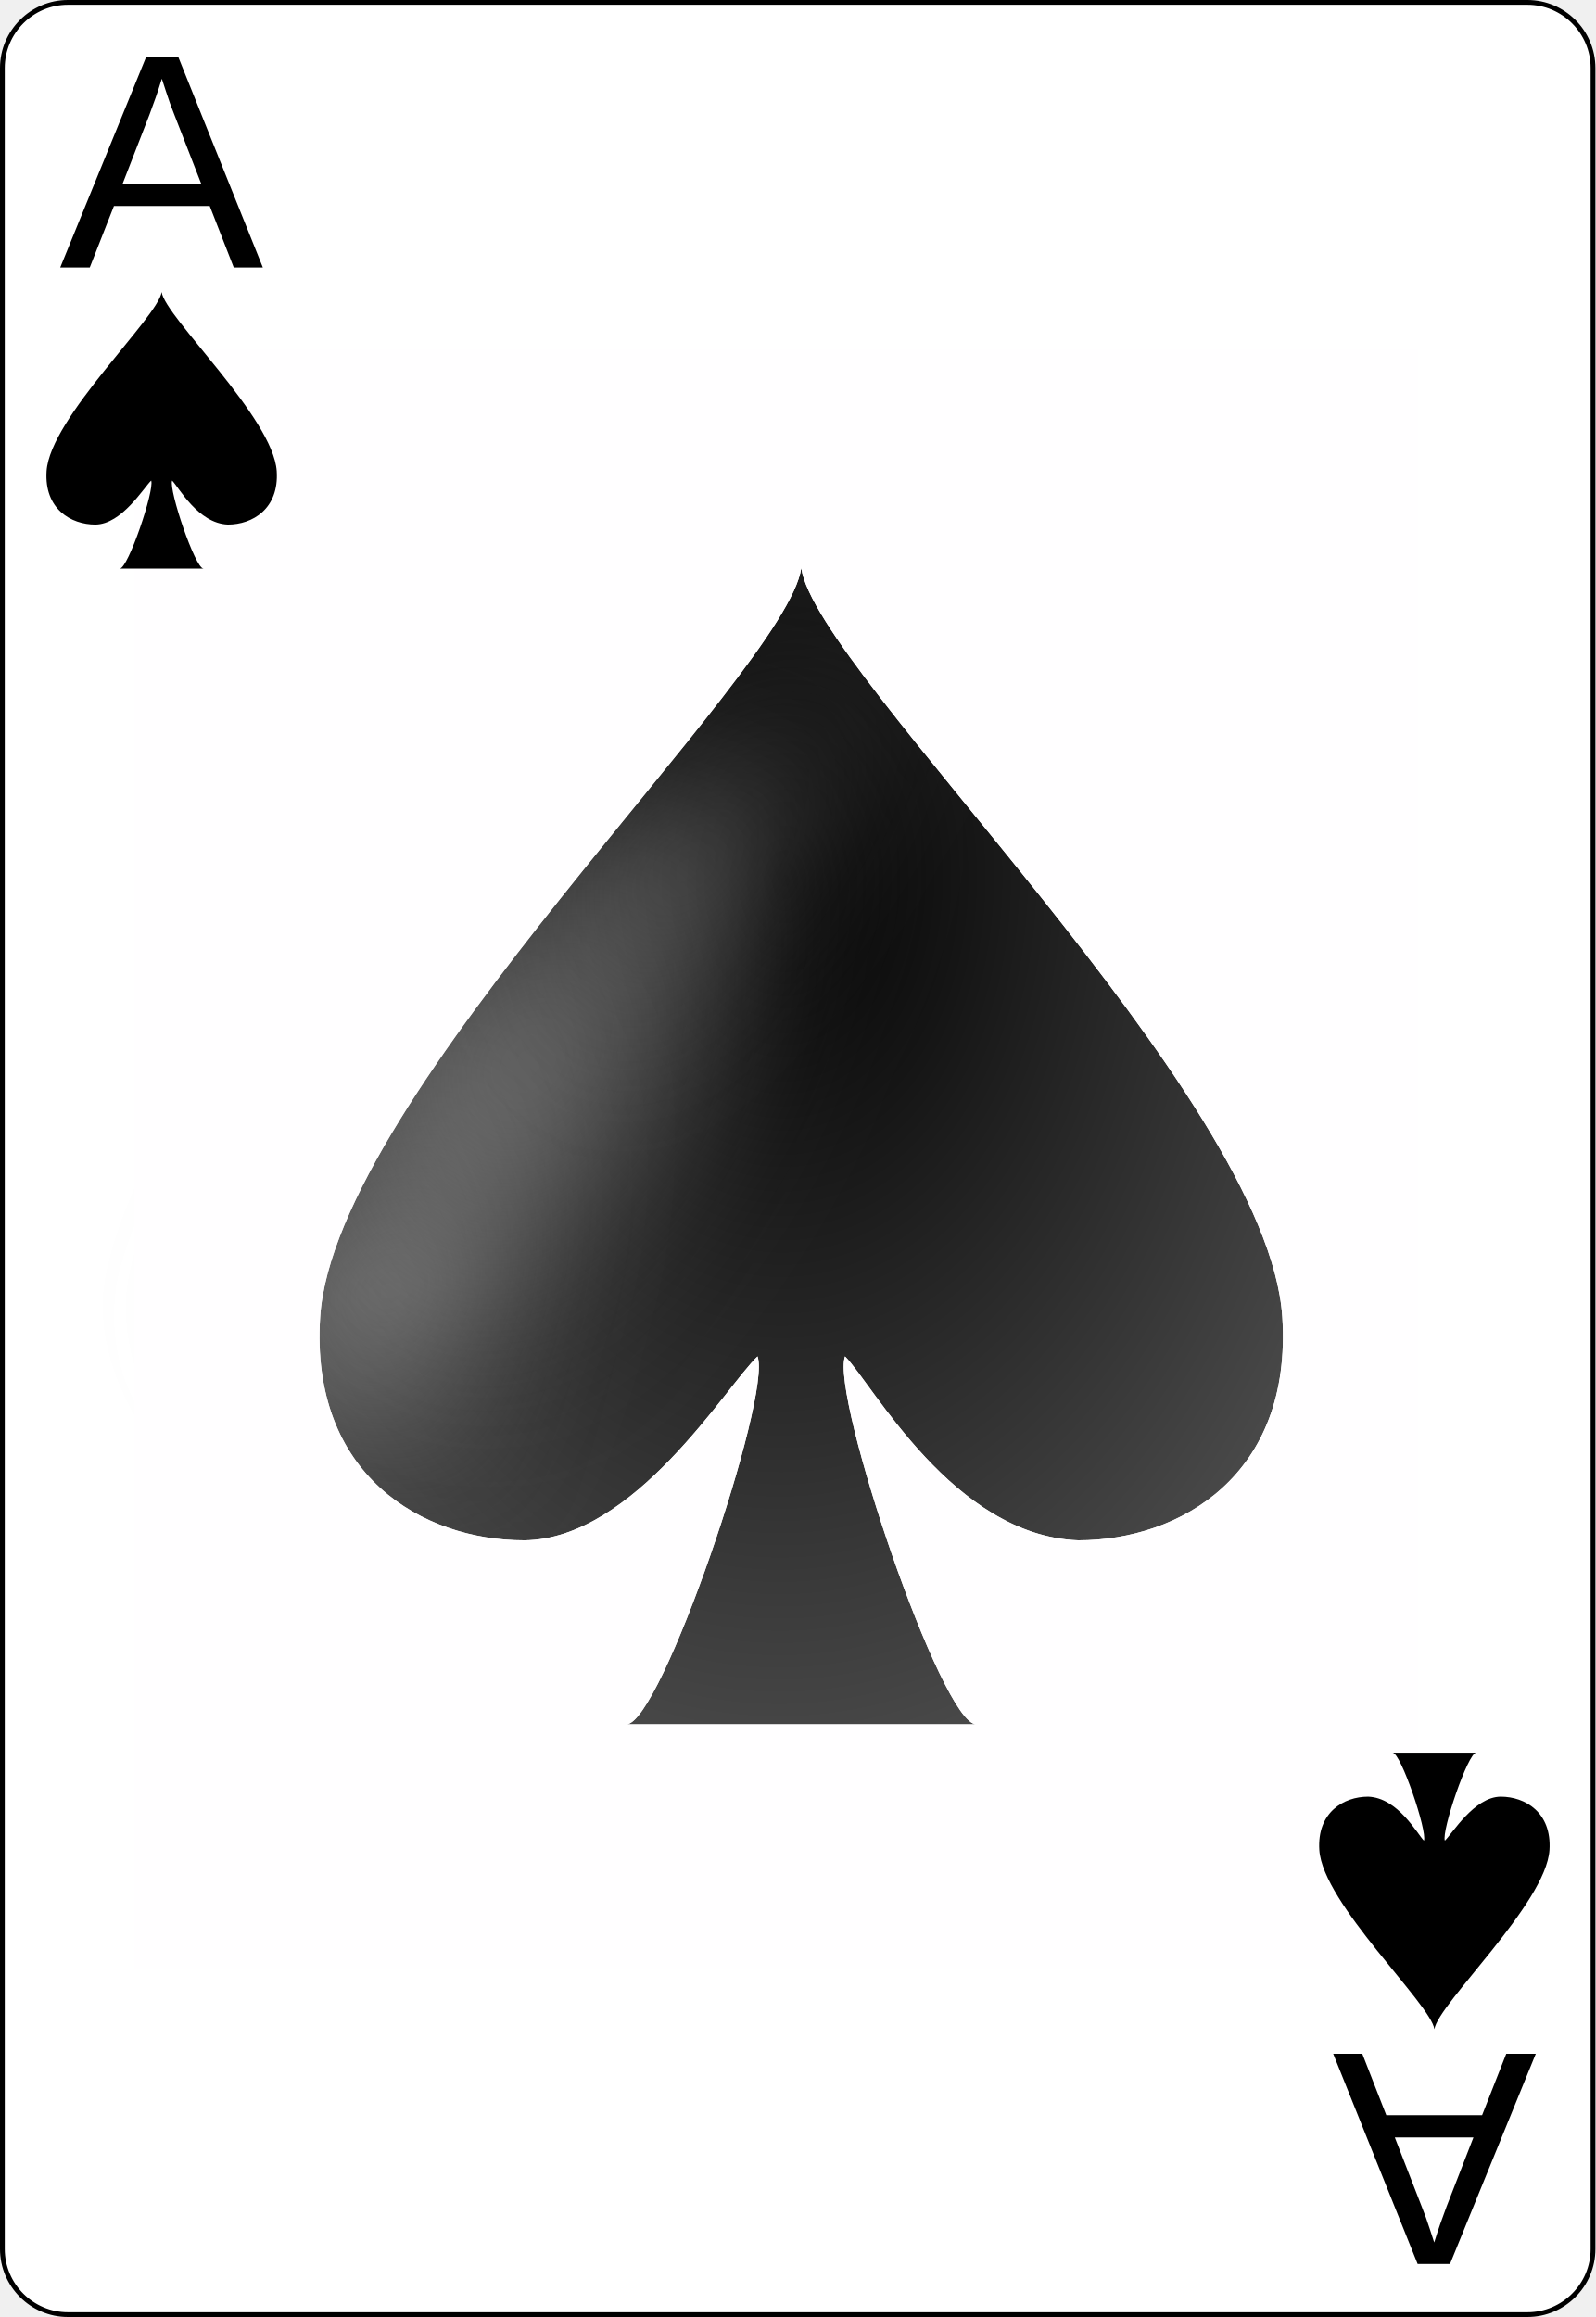
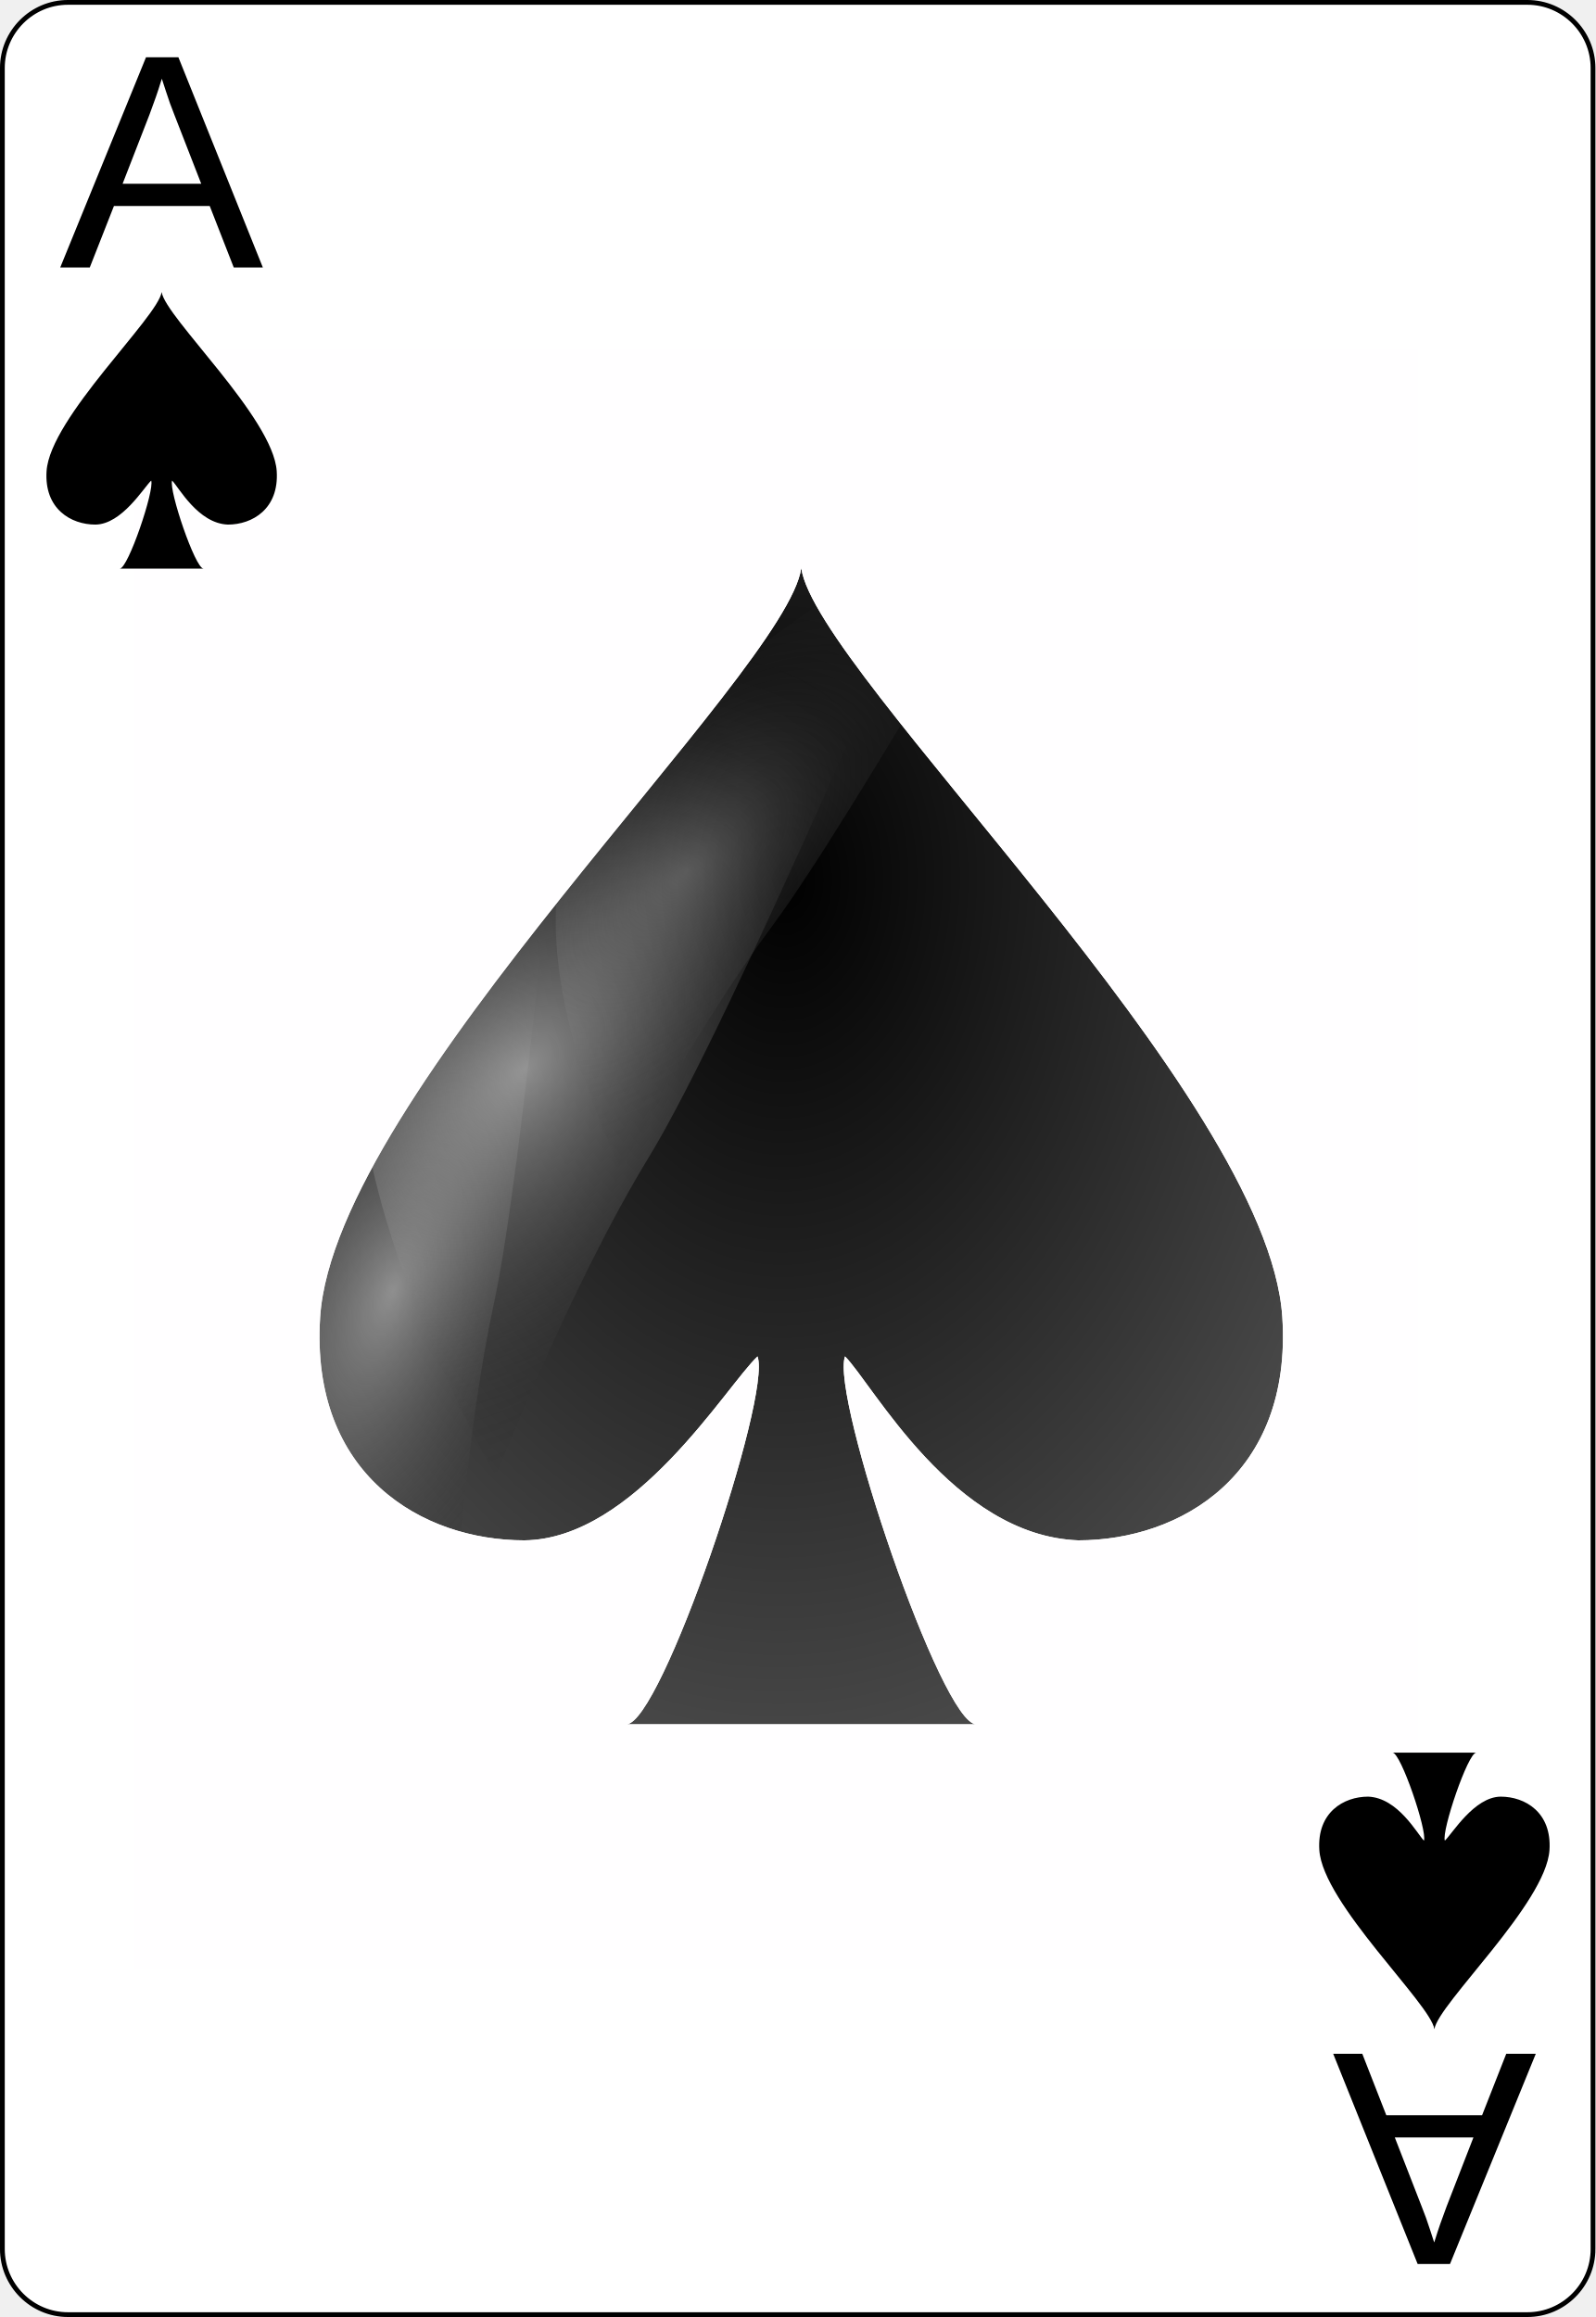
- <svg xmlns="http://www.w3.org/2000/svg" xmlns:xlink="http://www.w3.org/1999/xlink" width="100%" height="100%" viewBox="0 0 167.087 242.667" xml:space="preserve" id="svg2" version="1.1">
-   <defs id="defs41">
-     <linearGradient id="linearGradient3773">
-       <stop style="stop-color:#000000;stop-opacity:1;" offset="0" id="stop3775" />
-       <stop style="stop-color:#000000;stop-opacity:0.649;" offset="1" id="stop3777" />
+ <svg xmlns="http://www.w3.org/2000/svg" xmlns:xlink="http://www.w3.org/1999/xlink" viewBox="0 0 167.087 242.667" xml:space="preserve">
+   <defs>
+     <radialGradient xlink:href="#a" id="e" cx="-.158" cy="-8.835" fx="-.158" fy="-8.835" r="8" gradientTransform="matrix(-1.58427 -.0235 .03072 -2.47757 -.249 -26.714)" gradientUnits="userSpaceOnUse" />
+     <radialGradient r="8" fy="-8.835" fx="-.158" cy="-8.835" cx="-.158" gradientTransform="matrix(-1.58427 -.0235 .03072 -2.47757 -.249 -26.714)" gradientUnits="userSpaceOnUse" id="f" xlink:href="#a" />
+     <radialGradient xlink:href="#b" id="g" gradientUnits="userSpaceOnUse" gradientTransform="matrix(1.25656 -.7774 .33664 .53613 -221.202 359.243)" cx="168.025" cy="509.476" fx="168.025" fy="509.476" r="81.903" />
+     <radialGradient xlink:href="#c" id="h" gradientUnits="userSpaceOnUse" gradientTransform="matrix(1.25656 -.7774 .33664 .53613 -221.202 359.243)" cx="168.025" cy="509.476" fx="168.025" fy="509.476" r="81.903" />
+     <radialGradient xlink:href="#d" id="i" gradientUnits="userSpaceOnUse" gradientTransform="matrix(1.25656 -.7774 .33664 .53613 -221.202 359.243)" cx="168.025" cy="509.476" fx="168.025" fy="509.476" r="81.903" />
+     <linearGradient id="a">
+       <stop style="stop-color:#000;stop-opacity:1" offset="0" />
+       <stop style="stop-color:#000;stop-opacity:.649" offset="1" />
    </linearGradient>
-     <linearGradient id="linearGradient3784-4">
-       <stop style="stop-color:#ffffff;stop-opacity:0.435;" offset="0" id="stop3786-8" />
-       <stop style="stop-color:#000000;stop-opacity:0;" offset="1" id="stop3788-6" />
+     <linearGradient id="b">
+       <stop style="stop-color:#fff;stop-opacity:.435" offset="0" />
+       <stop style="stop-color:#000;stop-opacity:0" offset="1" />
    </linearGradient>
-     <filter color-interpolation-filters="sRGB" id="filter3803" x="-0.331" width="1.661" y="-0.164" height="1.329">
-       <feGaussianBlur stdDeviation="14.131" id="feGaussianBlur3805" />
-     </filter>
-     <linearGradient id="linearGradient3784-4-5">
-       <stop style="stop-color:#ffffff;stop-opacity:0.489;" offset="0" id="stop3786-8-0" />
-       <stop style="stop-color:#000000;stop-opacity:0;" offset="1" id="stop3788-6-3" />
+     <linearGradient id="c">
+       <stop style="stop-color:#fff;stop-opacity:.489" offset="0" />
+       <stop style="stop-color:#000;stop-opacity:0" offset="1" />
    </linearGradient>
-     <filter color-interpolation-filters="sRGB" id="filter3803-1" x="-0.331" width="1.661" y="-0.164" height="1.329">
-       <feGaussianBlur stdDeviation="14.131" id="feGaussianBlur3805-8" />
-     </filter>
-     <linearGradient id="linearGradient3784-4-1">
-       <stop style="stop-color:#ffffff;stop-opacity:0.237;" offset="0" id="stop3786-8-03" />
-       <stop style="stop-color:#000000;stop-opacity:0;" offset="1" id="stop3788-6-6" />
+     <linearGradient id="d">
+       <stop style="stop-color:#fff;stop-opacity:.237" offset="0" />
+       <stop style="stop-color:#000;stop-opacity:0" offset="1" />
    </linearGradient>
-     <filter color-interpolation-filters="sRGB" id="filter3803-73" x="-0.331" width="1.661" y="-0.164" height="1.329">
-       <feGaussianBlur stdDeviation="14.131" id="feGaussianBlur3805-2" />
-     </filter>
-     <radialGradient xlink:href="#linearGradient3773" id="radialGradient3781" cx="-0.158" cy="-8.835" fx="-0.158" fy="-8.835" r="8" gradientTransform="matrix(-1.584269,-0.02349808,0.03071979,-2.477574,-0.2485638,-26.71351)" gradientUnits="userSpaceOnUse" />
-     <radialGradient r="8" fy="-8.835" fx="-0.158" cy="-8.835" cx="-0.158" gradientTransform="matrix(-1.584269,-0.02349808,0.03071979,-2.477574,-0.2485638,-26.71351)" gradientUnits="userSpaceOnUse" id="radialGradient3990" xlink:href="#linearGradient3773" />
-     <radialGradient xlink:href="#linearGradient3784-4" id="radialGradient3161" gradientUnits="userSpaceOnUse" gradientTransform="matrix(1.25656,-0.7774064,0.3366382,0.5361257,-221.2021,359.2426)" cx="168.025" cy="509.476" fx="168.025" fy="509.476" r="81.903" />
-     <radialGradient xlink:href="#linearGradient3784-4-5" id="radialGradient3163" gradientUnits="userSpaceOnUse" gradientTransform="matrix(1.25656,-0.7774064,0.3366382,0.5361257,-221.2021,359.2426)" cx="168.025" cy="509.476" fx="168.025" fy="509.476" r="81.903" />
-     <radialGradient xlink:href="#linearGradient3784-4-1" id="radialGradient3165" gradientUnits="userSpaceOnUse" gradientTransform="matrix(1.25656,-0.7774064,0.3366382,0.5361257,-221.2021,359.2426)" cx="168.025" cy="509.476" fx="168.025" fy="509.476" r="81.903" />
  </defs>
-   <g id="Layer_x0020_1" style="fill-rule:nonzero;clip-rule:nonzero;stroke:#000000;stroke-miterlimit:4;">
-     <path style="fill:#FFFFFF;stroke-width:0.5;" d="M166.837,235.548c0,3.777-3.087,6.869-6.871,6.869H7.111c-3.775,0-6.861-3.092-6.861-6.869V7.12C0.25,3.343,3.336,0.25,7.111,0.25h152.855    c3.784,0,6.871,3.093,6.871,6.87v228.428z" id="path5" />
-     <g style="stroke:none;" id="g7">
-       <g id="g9" />
-     </g>
-     <g id="g15" />
-     <g id="g19" />
-     <g style="stroke:none;" id="g23">
-       <g id="g25" />
-     </g>
-     <g style="stroke:none;" id="g31">
-       <g id="g33" />
-     </g>
+   <g style="fill-rule:nonzero;clip-rule:nonzero;stroke:#000;stroke-miterlimit:4">
+     <path style="fill:#fff;stroke-width:.5" d="M166.837 235.548c0 3.777-3.087 6.869-6.871 6.869H7.11c-3.775 0-6.861-3.092-6.861-6.87V7.12C.25 3.343 3.336.25 7.11.25h152.856c3.784 0 6.87 3.093 6.87 6.87v228.428z" />
  </g>
-   <text xml:space="preserve" style="font-style:normal;font-weight:normal;line-height:0%;font-family:'Bitstream Vera Sans';letter-spacing:0px;word-spacing:0px;fill:#000000;fill-opacity:1;stroke:none" x="6.246" y="28.013" id="text3788">
-     <tspan id="tspan3790" x="6.246" y="28.013" style="font-style:normal;font-variant:normal;font-weight:normal;font-stretch:normal;font-size:32px;line-height:1.25;font-family:Arial;-inkscape-font-specification:Arial">A</tspan>
+   <text xml:space="preserve" style="font-style:normal;font-weight:400;line-height:0%;font-family:'Bitstream Vera Sans';letter-spacing:0;word-spacing:0;fill:#000;fill-opacity:1;stroke:none" x="6.246" y="28.013">
+     <tspan x="6.246" y="28.013" style="font-style:normal;font-variant:normal;font-weight:400;font-stretch:normal;font-size:32px;line-height:1.25;font-family:Arial;-inkscape-font-specification:Arial">A</tspan>
  </text>
-   <text xml:space="preserve" style="font-style:normal;font-weight:normal;line-height:0%;font-family:'Bitstream Vera Sans';letter-spacing:0px;word-spacing:0px;fill:#000000;fill-opacity:1;stroke:none" x="-160.908" y="-215.097" id="text3788-2" transform="scale(-1)">
-     <tspan id="tspan3790-3" x="-160.908" y="-215.097" style="font-style:normal;font-variant:normal;font-weight:normal;font-stretch:normal;font-size:32px;line-height:1.25;font-family:Arial;-inkscape-font-specification:Arial">A</tspan>
+   <text xml:space="preserve" style="font-style:normal;font-weight:400;line-height:0%;font-family:'Bitstream Vera Sans';letter-spacing:0;word-spacing:0;fill:#000;fill-opacity:1;stroke:none" x="-160.908" y="-215.097" transform="scale(-1)">
+     <tspan x="-160.908" y="-215.097" style="font-style:normal;font-variant:normal;font-weight:400;font-stretch:normal;font-size:32px;line-height:1.25;font-family:Arial;-inkscape-font-specification:Arial">A</tspan>
  </text>
-   <g transform="matrix(0.1986111,0,0,0.1986111,10.08352,15.42894)" id="g3886">
-     <g style="fill:url(#radialGradient3781);fill-opacity:1" id="layer1-7-1" transform="matrix(31.75408,0,0,29.03312,371.7377,526.7095)">
-       <path style="fill:url(#radialGradient3990);fill-opacity:1" d="M 7.989,3.103 C 7.747,-0.954 0.242,-8.59 0,-10.5 c -0.242,1.909 -7.747,9.545 -7.989,13.603 -0.169,2.868 1.695,4.057 3.39,4.057 1.835,-0.022 3.351,-2.801 3.873,-3.341 0.242,0.716 -1.603,6.682 -2.179,6.682 l 5.811,0 C 2.33,10.501 0.485,4.535 0.727,3.819 1.184,4.315 2.524,7.077 4.601,7.16 6.295,7.159 8.158,5.971 7.989,3.103 z" id="sl-5" />
-     </g>
-     <path transform="matrix(1.642458,-1.082367,1.344778,1.579553,-783.5045,-14.75167)" id="path3762-6" d="m 122.357,574.383 c 0,0 -13.123,-65.067 17.801,-92.974 34.761,-31.369 150.111,-71.195 150.111,-71.195 0,0 -81.652,84.604 -110.111,108.338 -27.21,22.692 -57.801,55.831 -57.801,55.831 z" style="fill:url(#radialGradient3161);fill-opacity:1;stroke:none;filter:url(#filter3803)" />
-     <path transform="matrix(2.489528,-0.1237628,1.128458,2.89224,-742.116,-945.2279)" id="path3762-6-0" d="m 122.357,574.383 c 0,0 -13.123,-65.067 17.801,-92.974 34.761,-31.369 150.111,-71.195 150.111,-71.195 0,0 -81.652,84.604 -110.111,108.338 -27.21,22.692 -57.801,55.831 -57.801,55.831 z" style="fill:url(#radialGradient3163);fill-opacity:1;stroke:none;filter:url(#filter3803-1)" />
-     <path transform="matrix(1.942697,-0.3084098,0.5734017,1.993647,-290.3779,-568.3455)" id="path3762-6-2" d="m 122.357,574.383 c 0,0 -13.123,-65.067 17.801,-92.974 34.761,-31.369 150.111,-71.195 150.111,-71.195 0,0 -81.652,84.604 -110.111,108.338 -27.21,22.692 -57.801,55.831 -57.801,55.831 z" style="fill:url(#radialGradient3165);fill-opacity:1;stroke:none;filter:url(#filter3803-73)" />
-     <path id="rect3865" d="m 19.993,106.65 0,854.281 677.156,0 0,-854.281 -677.156,0 z M 371.743,221.869 c 7.684,55.453 245.972,277.15 253.656,394.937 5.366,83.267 -53.771,117.752 -107.562,117.781 -65.949,-2.415 -108.515,-82.591 -123.031,-97 -7.684,20.788 50.897,194 69.188,194 l -184.5,0 c 18.29,0 76.872,-173.212 69.188,-194 -16.58,15.687 -64.726,96.373 -123,97 -53.823,0 -112.991,-34.514 -107.625,-117.781 7.684,-117.816 246.003,-339.513 253.688,-394.937 z" style="fill:#fffeff;fill-opacity:1;fill-rule:nonzero;stroke:none" />
+   <g style="fill:url(#e);fill-opacity:1" transform="matrix(6.30671 0 0 5.7663 83.915 120.04)">
+     <path style="fill:url(#f);fill-opacity:1" d="M7.989 3.103C7.747-.954.242-8.59 0-10.5-.242-8.591-7.747-.955-7.989 3.103c-.169 2.868 1.695 4.057 3.39 4.057 1.835-.022 3.35-2.8 3.873-3.341.242.716-1.603 6.682-2.179 6.682h5.811c-.576 0-2.421-5.966-2.179-6.682.457.496 1.797 3.258 3.874 3.341 1.694-.001 3.557-1.189 3.388-4.057z" />
  </g>
-   <g transform="matrix(1.508595,0,0,1.379325,16.92904,45.06616)" id="layer1-7">
-     <path id="sl" d="M 7.989,3.103 C 7.747,-0.954 0.242,-8.59 0,-10.5 c -0.242,1.909 -7.747,9.545 -7.989,13.603 -0.169,2.868 1.695,4.057 3.39,4.057 1.835,-0.022 3.351,-2.801 3.873,-3.341 0.242,0.716 -1.603,6.682 -2.179,6.682 l 5.811,0 C 2.33,10.501 0.485,4.535 0.727,3.819 1.184,4.315 2.524,7.077 4.601,7.16 6.295,7.159 8.158,5.971 7.989,3.103 z" style="fill:#000000" />
+   <path transform="matrix(.32621 -.21497 .26709 .31372 -145.53 12.5)" d="M122.357 574.383s-13.123-65.067 17.801-92.974c34.761-31.369 150.112-71.195 150.112-71.195s-81.652 84.604-110.112 108.338c-27.21 22.692-57.801 55.83-57.801 55.83z" style="fill:url(#g);fill-opacity:1;stroke:none;filter:url(#filter3803)" />
+   <path transform="matrix(.49445 -.02458 .22412 .57443 -137.309 -172.304)" d="M122.357 574.383s-13.123-65.067 17.801-92.974c34.761-31.369 150.112-71.195 150.112-71.195s-81.652 84.604-110.112 108.338c-27.21 22.692-57.801 55.83-57.801 55.83z" style="fill:url(#h);fill-opacity:1;stroke:none;filter:url(#filter3803-1)" />
+   <path transform="matrix(.38584 -.06125 .11388 .39596 -47.589 -97.45)" d="M122.357 574.383s-13.123-65.067 17.801-92.974c34.761-31.369 150.112-71.195 150.112-71.195s-81.652 84.604-110.112 108.338c-27.21 22.692-57.801 55.83-57.801 55.83z" style="fill:url(#i);fill-opacity:1;stroke:none;filter:url(#filter3803-73)" />
+   <path d="M19.993 106.65v854.281H697.15v-854.28H19.993zm351.75 115.219c7.685 55.453 245.972 277.15 253.657 394.937 5.366 83.267-53.772 117.753-107.563 117.782-65.95-2.415-108.515-82.591-123.031-97-7.685 20.787 50.897 194 69.187 194h-184.5c18.29 0 76.872-173.213 69.188-194-16.58 15.686-64.726 96.373-123 97-53.823 0-112.992-34.515-107.625-117.782C125.74 498.99 364.059 277.293 371.743 221.87z" style="fill:#fffeff;fill-opacity:1;fill-rule:nonzero;stroke:none" transform="translate(10.084 15.429) scale(.19861)" />
+   <g>
+     <path d="M7.989 3.103C7.747-.954.242-8.59 0-10.5-.242-8.591-7.747-.955-7.989 3.103c-.169 2.868 1.695 4.057 3.39 4.057 1.835-.022 3.35-2.8 3.873-3.341.242.716-1.603 6.682-2.179 6.682h5.811c-.576 0-2.421-5.966-2.179-6.682.457.496 1.797 3.258 3.874 3.341 1.694-.001 3.557-1.189 3.388-4.057z" style="fill:#000" transform="matrix(1.5086 0 0 1.37933 16.929 45.066)" />
  </g>
-   <g transform="matrix(-1.508595,0,0,-1.379325,150.2247,198.0438)" id="layer1-7-8">
-     <path id="sl-0" d="M 7.989,3.103 C 7.747,-0.954 0.242,-8.59 0,-10.5 c -0.242,1.909 -7.747,9.545 -7.989,13.603 -0.169,2.868 1.695,4.057 3.39,4.057 1.835,-0.022 3.351,-2.801 3.873,-3.341 0.242,0.716 -1.603,6.682 -2.179,6.682 l 5.811,0 C 2.33,10.501 0.485,4.535 0.727,3.819 1.184,4.315 2.524,7.077 4.601,7.16 6.295,7.159 8.158,5.971 7.989,3.103 z" style="fill:#000000" />
+   <g>
+     <path d="M7.989 3.103C7.747-.954.242-8.59 0-10.5-.242-8.591-7.747-.955-7.989 3.103c-.169 2.868 1.695 4.057 3.39 4.057 1.835-.022 3.35-2.8 3.873-3.341.242.716-1.603 6.682-2.179 6.682h5.811c-.576 0-2.421-5.966-2.179-6.682.457.496 1.797 3.258 3.874 3.341 1.694-.001 3.557-1.189 3.388-4.057z" style="fill:#000" transform="matrix(-1.5086 0 0 -1.37933 150.225 198.044)" />
  </g>
</svg>
